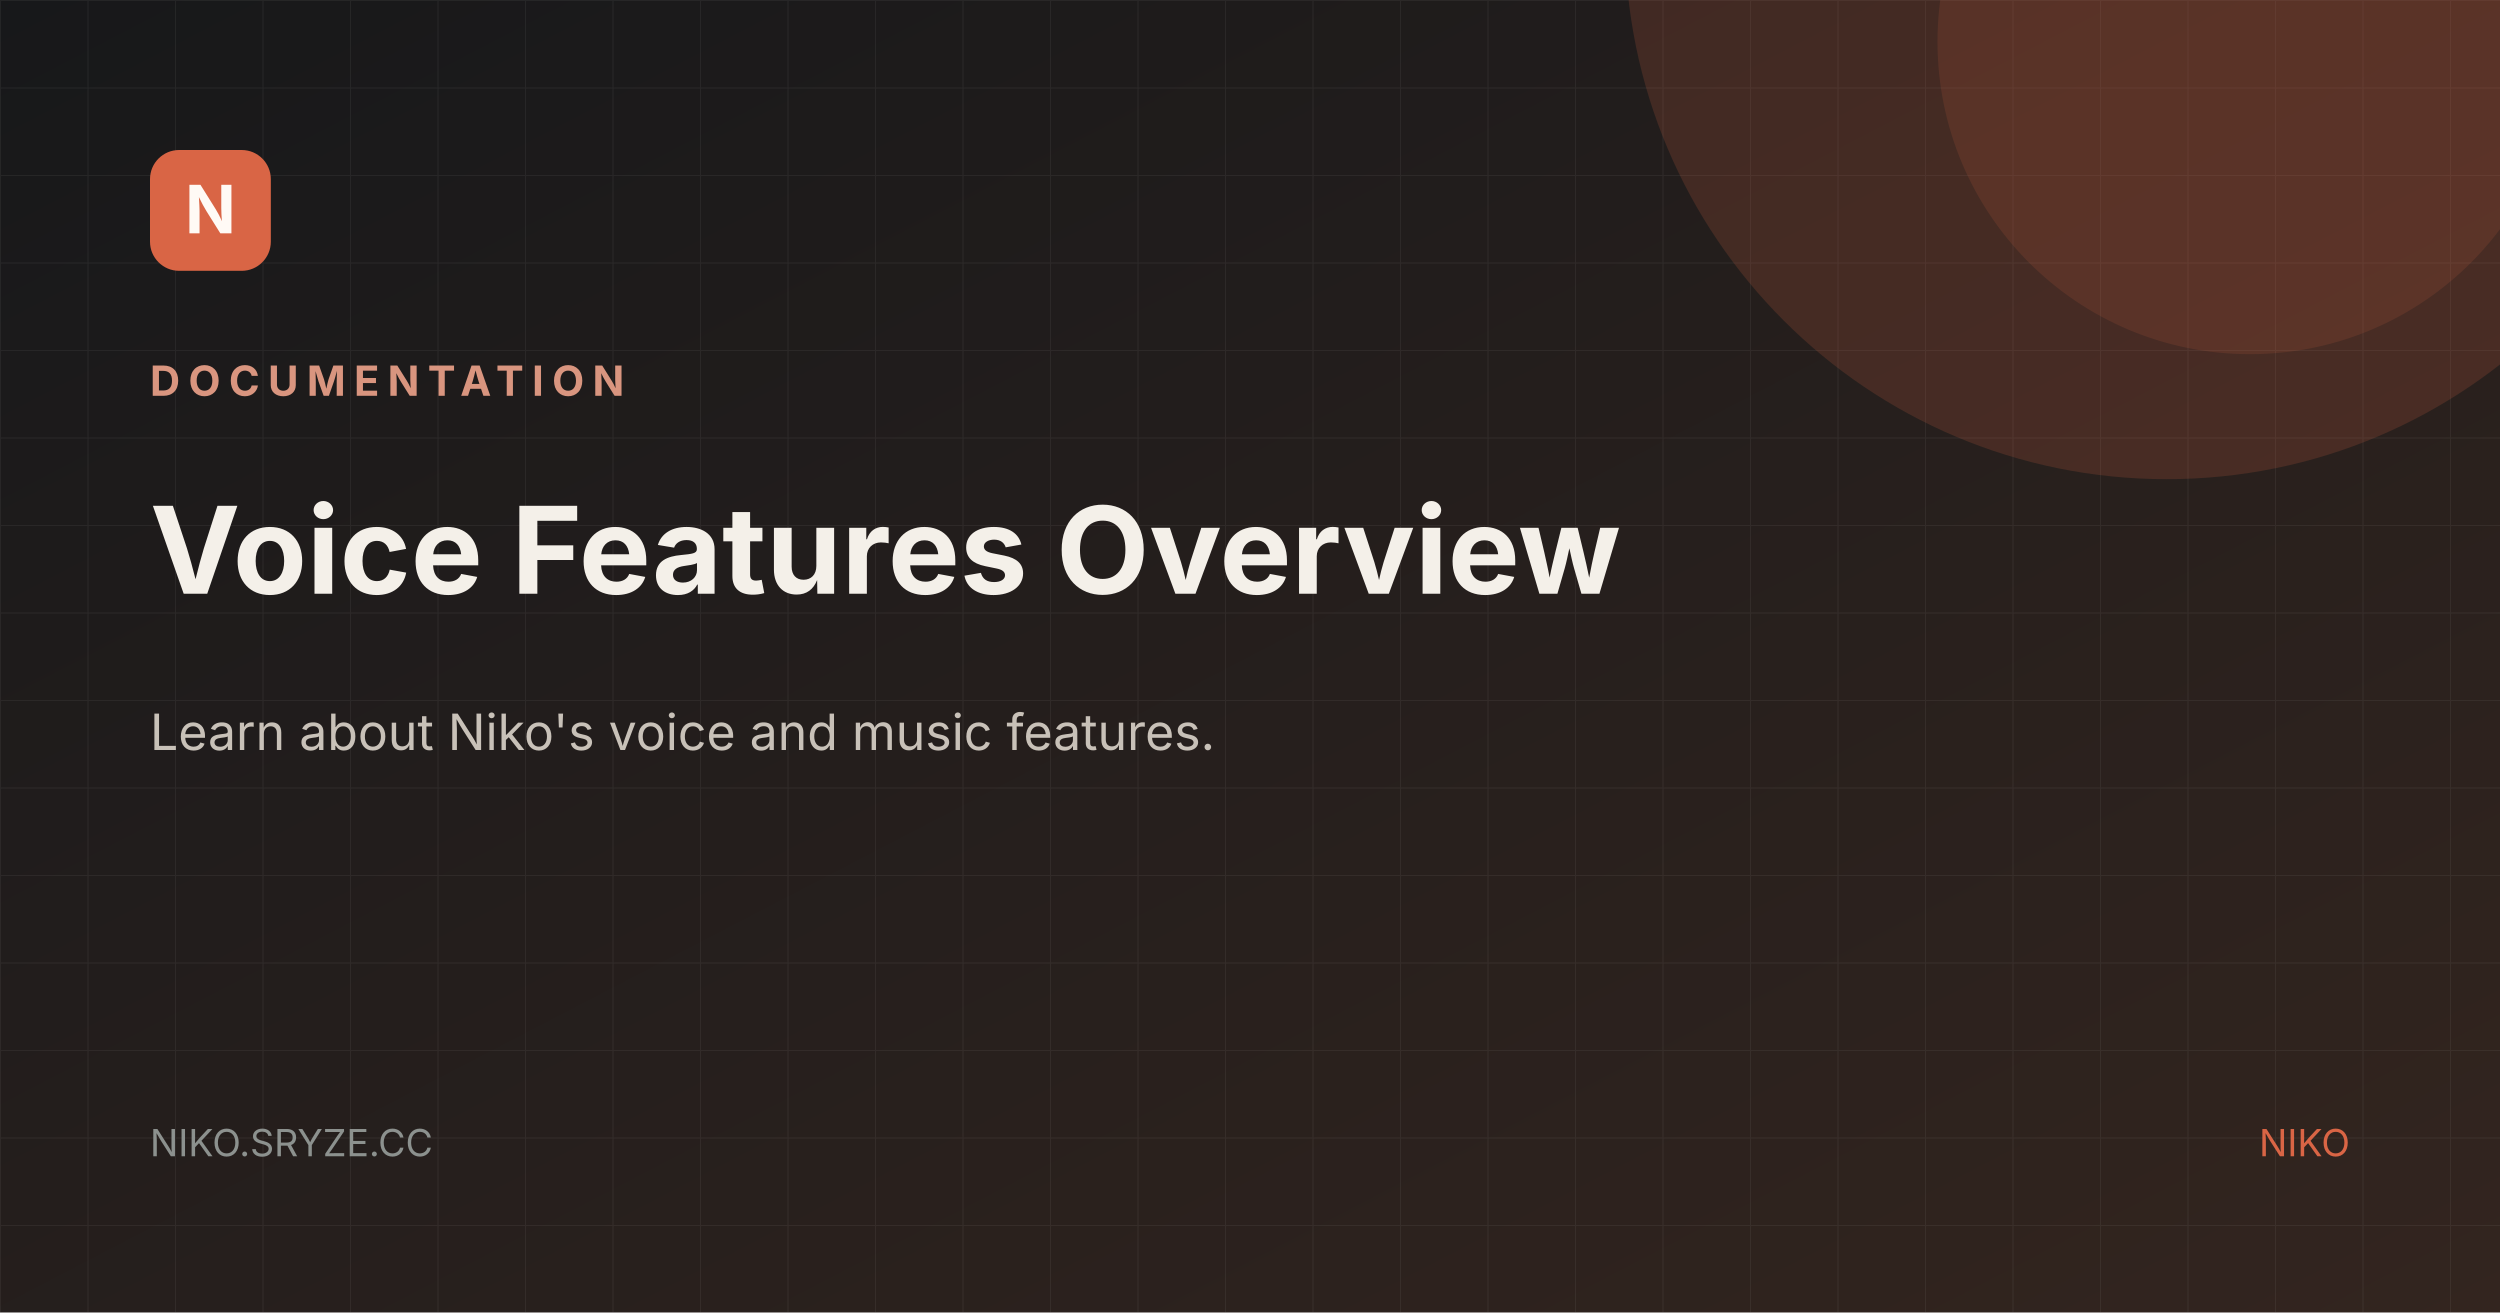
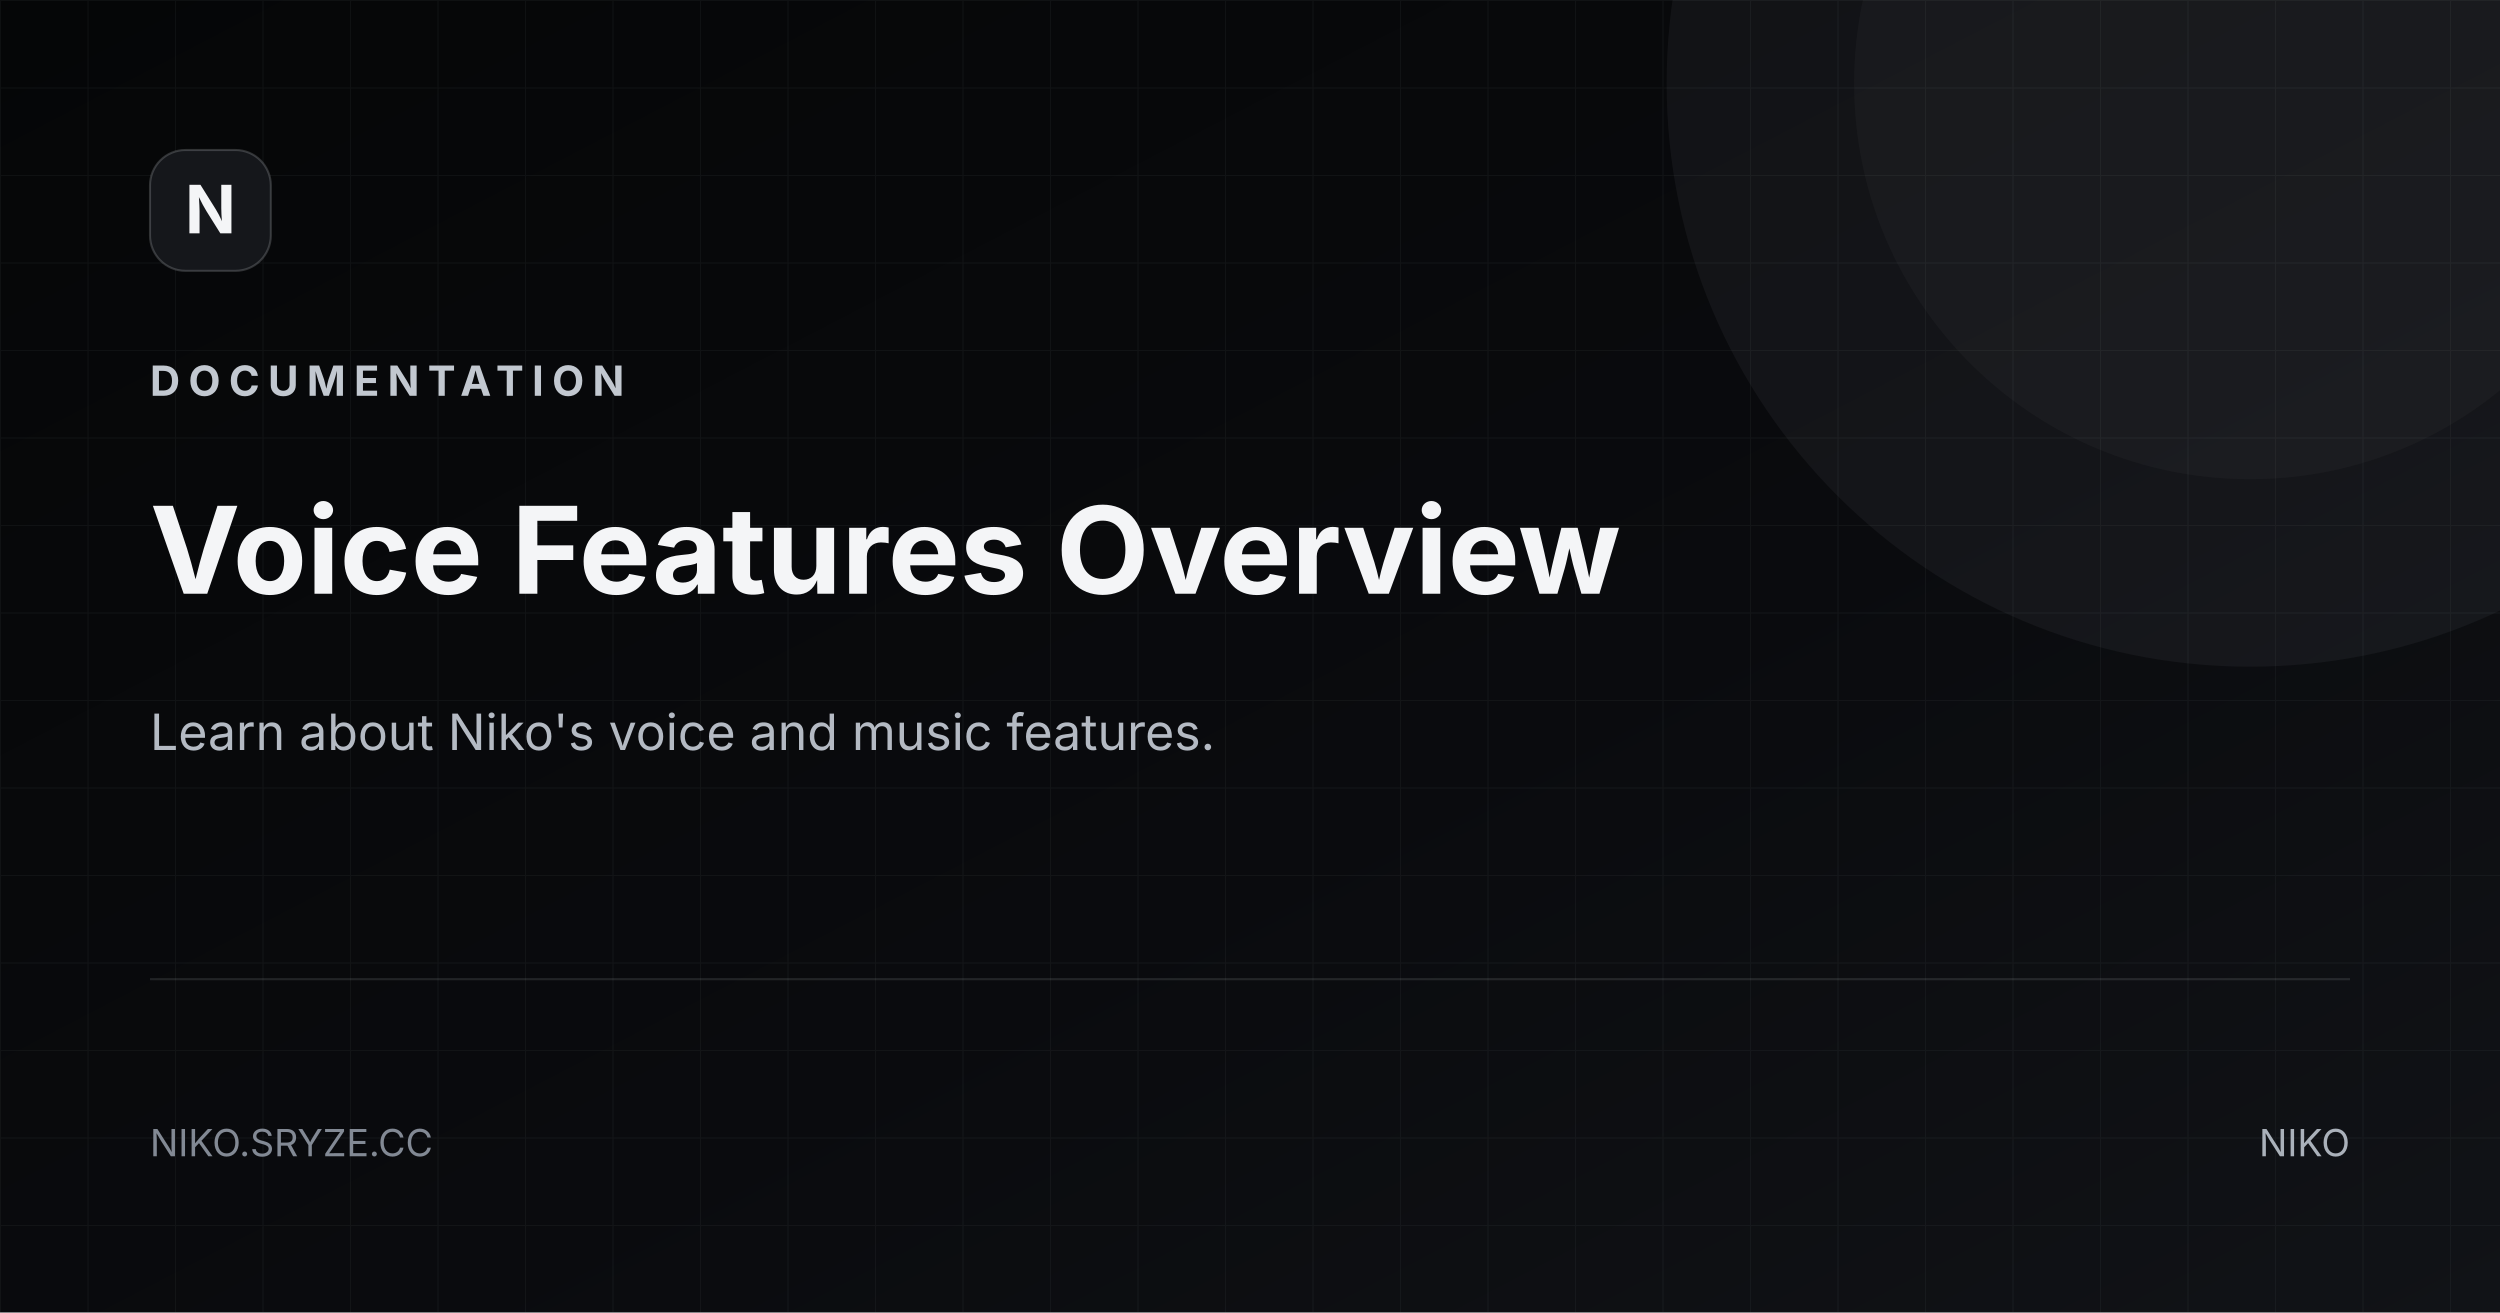
<svg xmlns="http://www.w3.org/2000/svg" width="1200" height="630" viewBox="0 0 1200 630">
  <defs>
    <linearGradient id="bg" x1="0" y1="0" x2="1" y2="1">
-       <stop stop-color="#17181a" />
-       <stop offset="1" stop-color="#33251f" />
+       <stop stop-color="#050607" />
+       <stop offset=".58" stop-color="#0a0b0e" />
+       <stop offset="1" stop-color="#111317" />
    </linearGradient>
    <pattern id="grid" width="42" height="42" patternUnits="userSpaceOnUse">
-       <path d="M42 0H0V42" fill="none" stroke="#f4f0e9" stroke-opacity=".06" />
+       <path d="M42 0H0V42" fill="none" stroke="#dce1e8" stroke-opacity=".045" />
    </pattern>
  </defs>
  <rect width="1200" height="630" fill="url(#bg)" />
  <rect width="1200" height="630" fill="url(#grid)" />
-   <circle cx="1040" cy="-30" r="260" fill="#d96545" fill-opacity=".18" />
-   <circle cx="1080" cy="20" r="150" fill="#d96545" fill-opacity=".14" />
-   <rect x="72" y="72" width="58" height="58" rx="14" fill="#d96545" />
-   <text x="101" y="112" text-anchor="middle" fill="#fffaf5" font-family="Inter,sans-serif" font-size="32" font-weight="700">N</text>
-   <text x="72" y="190" fill="#d9957f" font-family="Inter,sans-serif" font-size="20" font-weight="700" letter-spacing="4">DOCUMENTATION</text>
-   <text x="72" y="285" fill="#f4f0e9" font-family="Inter,sans-serif" font-size="58" font-weight="700">Voice Features Overview</text>
-   <text x="72" y="360" fill="#c8c1b8" font-family="Inter,sans-serif" font-size="24">Learn about Niko's voice and music features.</text>
-   <text x="72" y="555" fill="#8c918e" font-family="Inter,sans-serif" font-size="18">NIKO.SRYZE.CC</text>
-   <text x="1128" y="555" text-anchor="end" fill="#d96545" font-family="Inter,sans-serif" font-size="18">NIKO</text>
+   <circle cx="1080" cy="40" r="280" fill="#aab1ba" fill-opacity=".065" />
+   <circle cx="1080" cy="40" r="190" fill="#d5d9df" fill-opacity=".035" />
+   <path d="M72 470H1128" stroke="#dce1e8" stroke-opacity=".12" />
+   <rect x="72" y="72" width="58" height="58" rx="17" fill="#15171b" stroke="#dce1e8" stroke-opacity=".2" />
+   <text x="101" y="112" text-anchor="middle" fill="#f4f5f7" font-family="Inter,sans-serif" font-size="32" font-weight="700">N</text>
+   <text x="72" y="190" fill="#c2c8d0" font-family="Inter,sans-serif" font-size="20" font-weight="700" letter-spacing="4">DOCUMENTATION</text>
+   <text x="72" y="285" fill="#f4f5f7" font-family="Inter,sans-serif" font-size="58" font-weight="700">Voice Features Overview</text>
+   <text x="72" y="360" fill="#b4bac3" font-family="Inter,sans-serif" font-size="24">Learn about Niko's voice and music features.</text>
+   <text x="72" y="555" fill="#828994" font-family="Inter,sans-serif" font-size="18">NIKO.SRYZE.CC</text>
+   <text x="1128" y="555" text-anchor="end" fill="#aab1ba" font-family="Inter,sans-serif" font-size="18">NIKO</text>
</svg>
